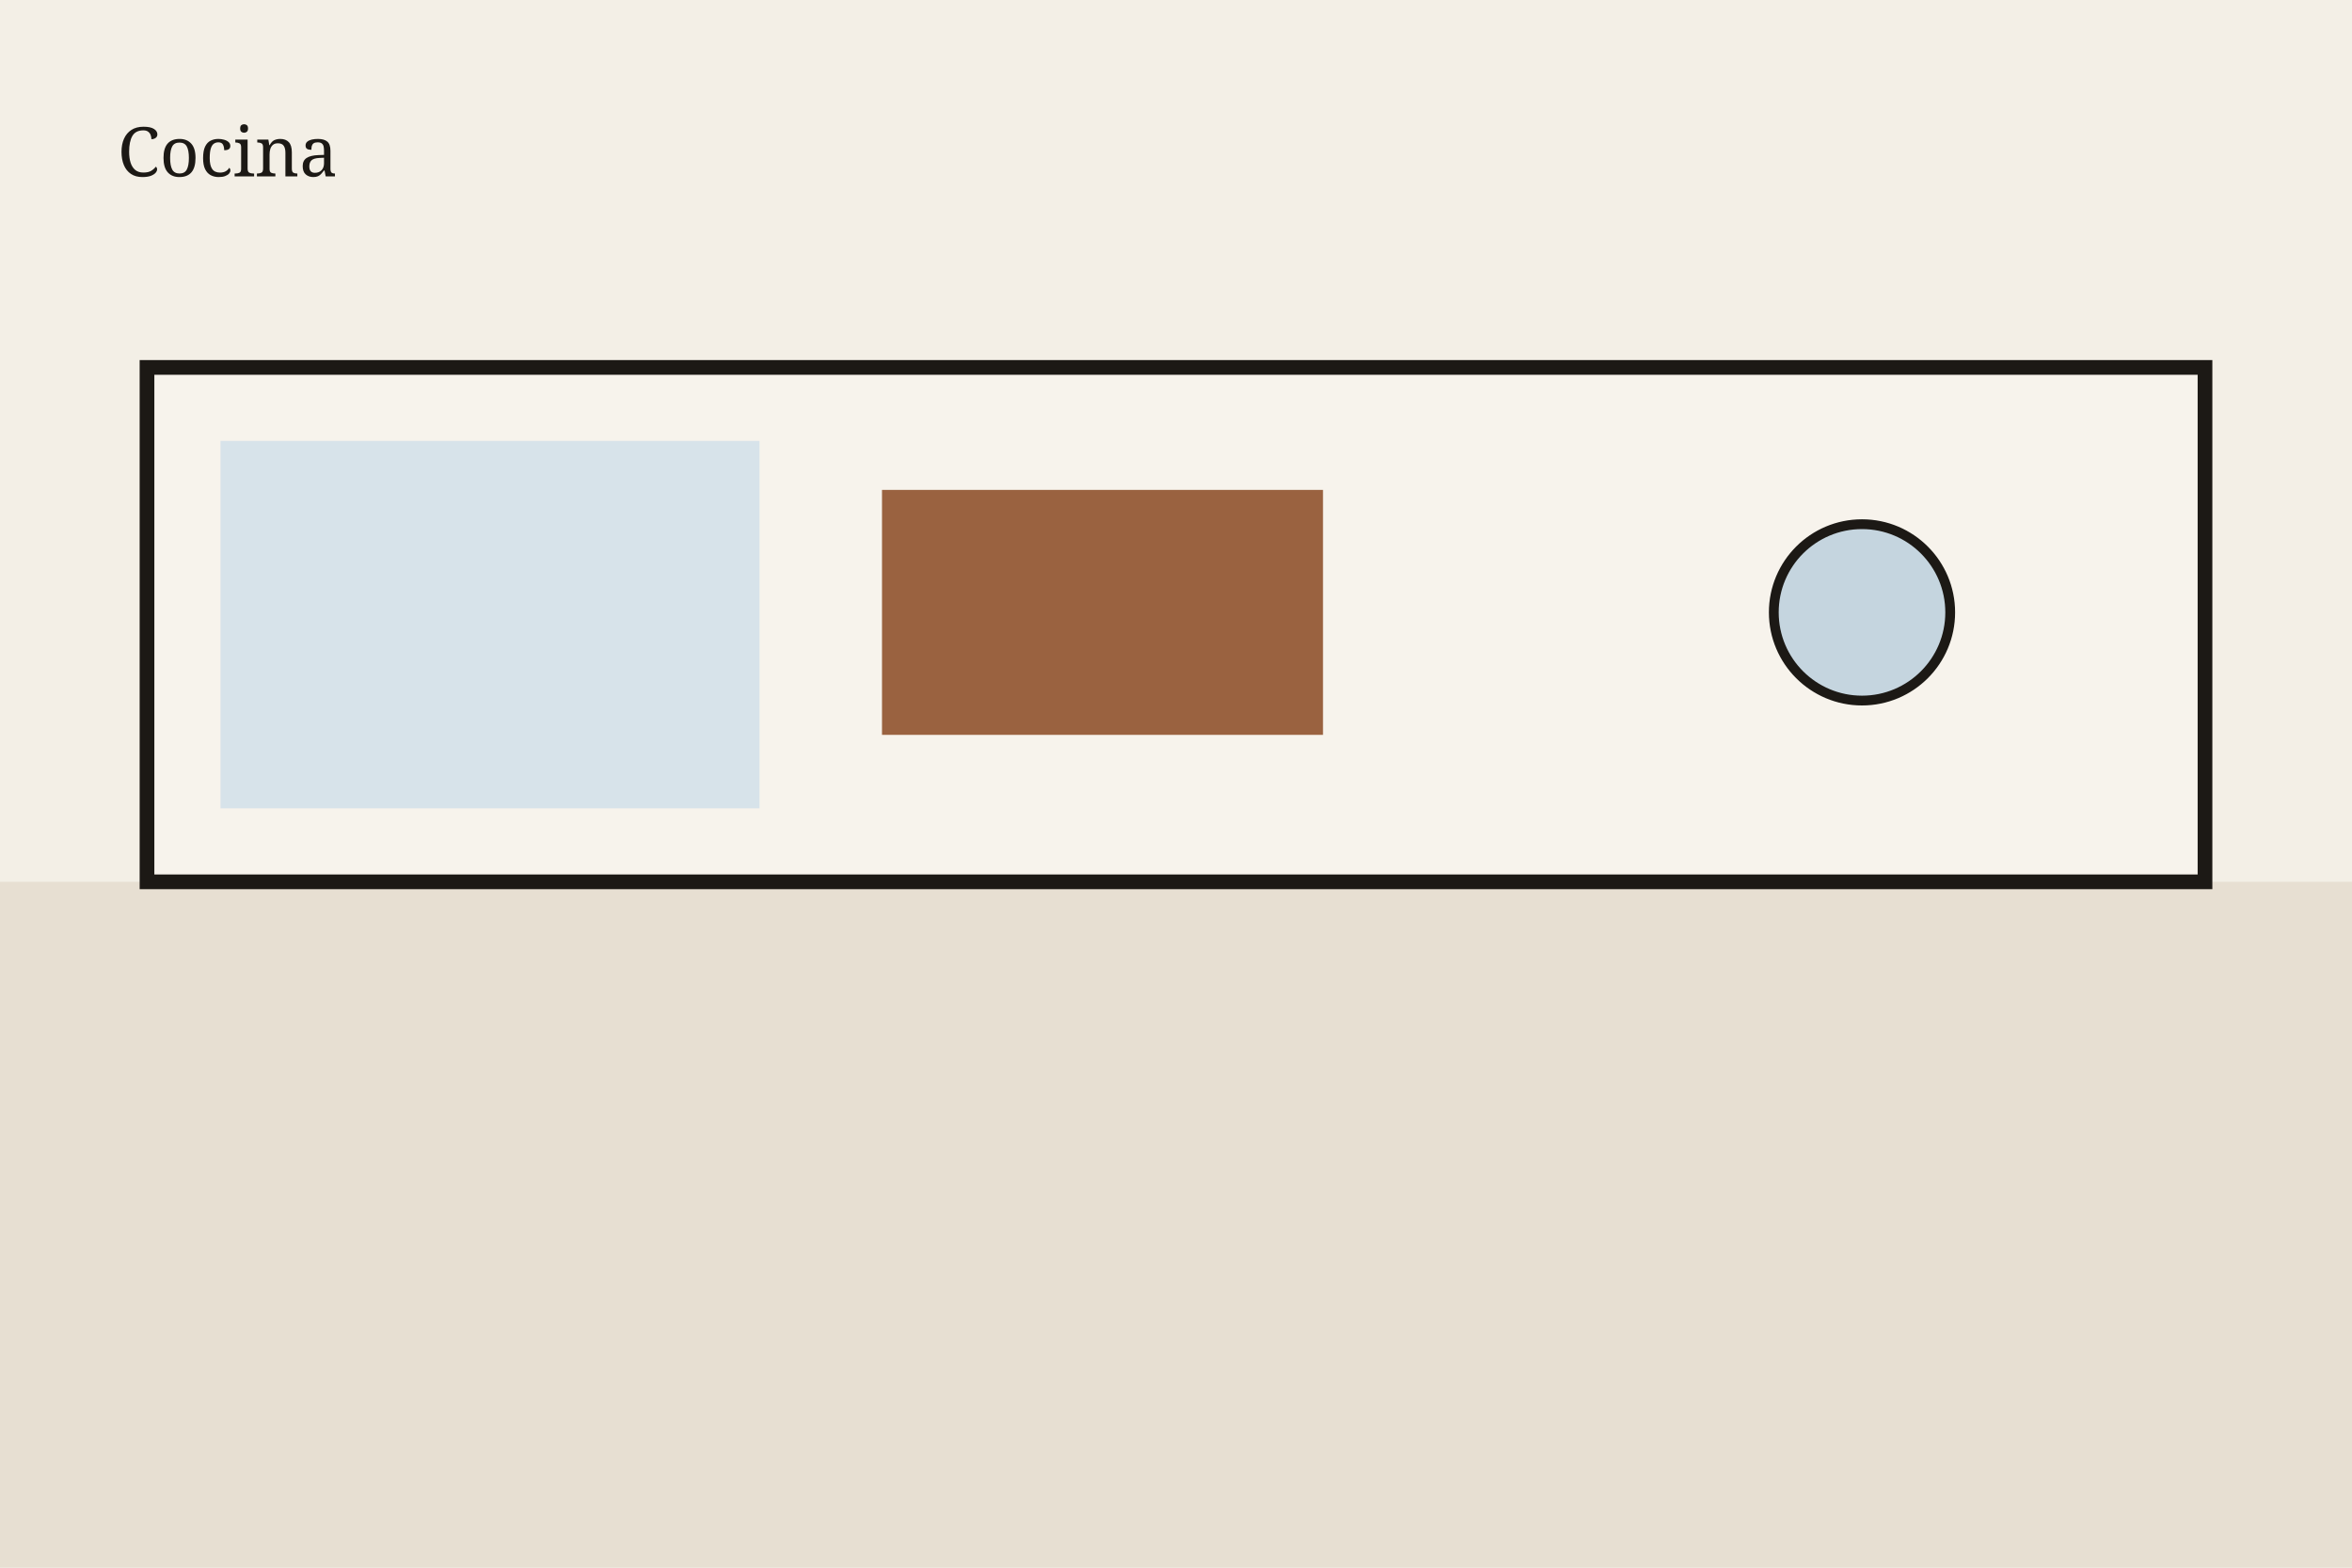
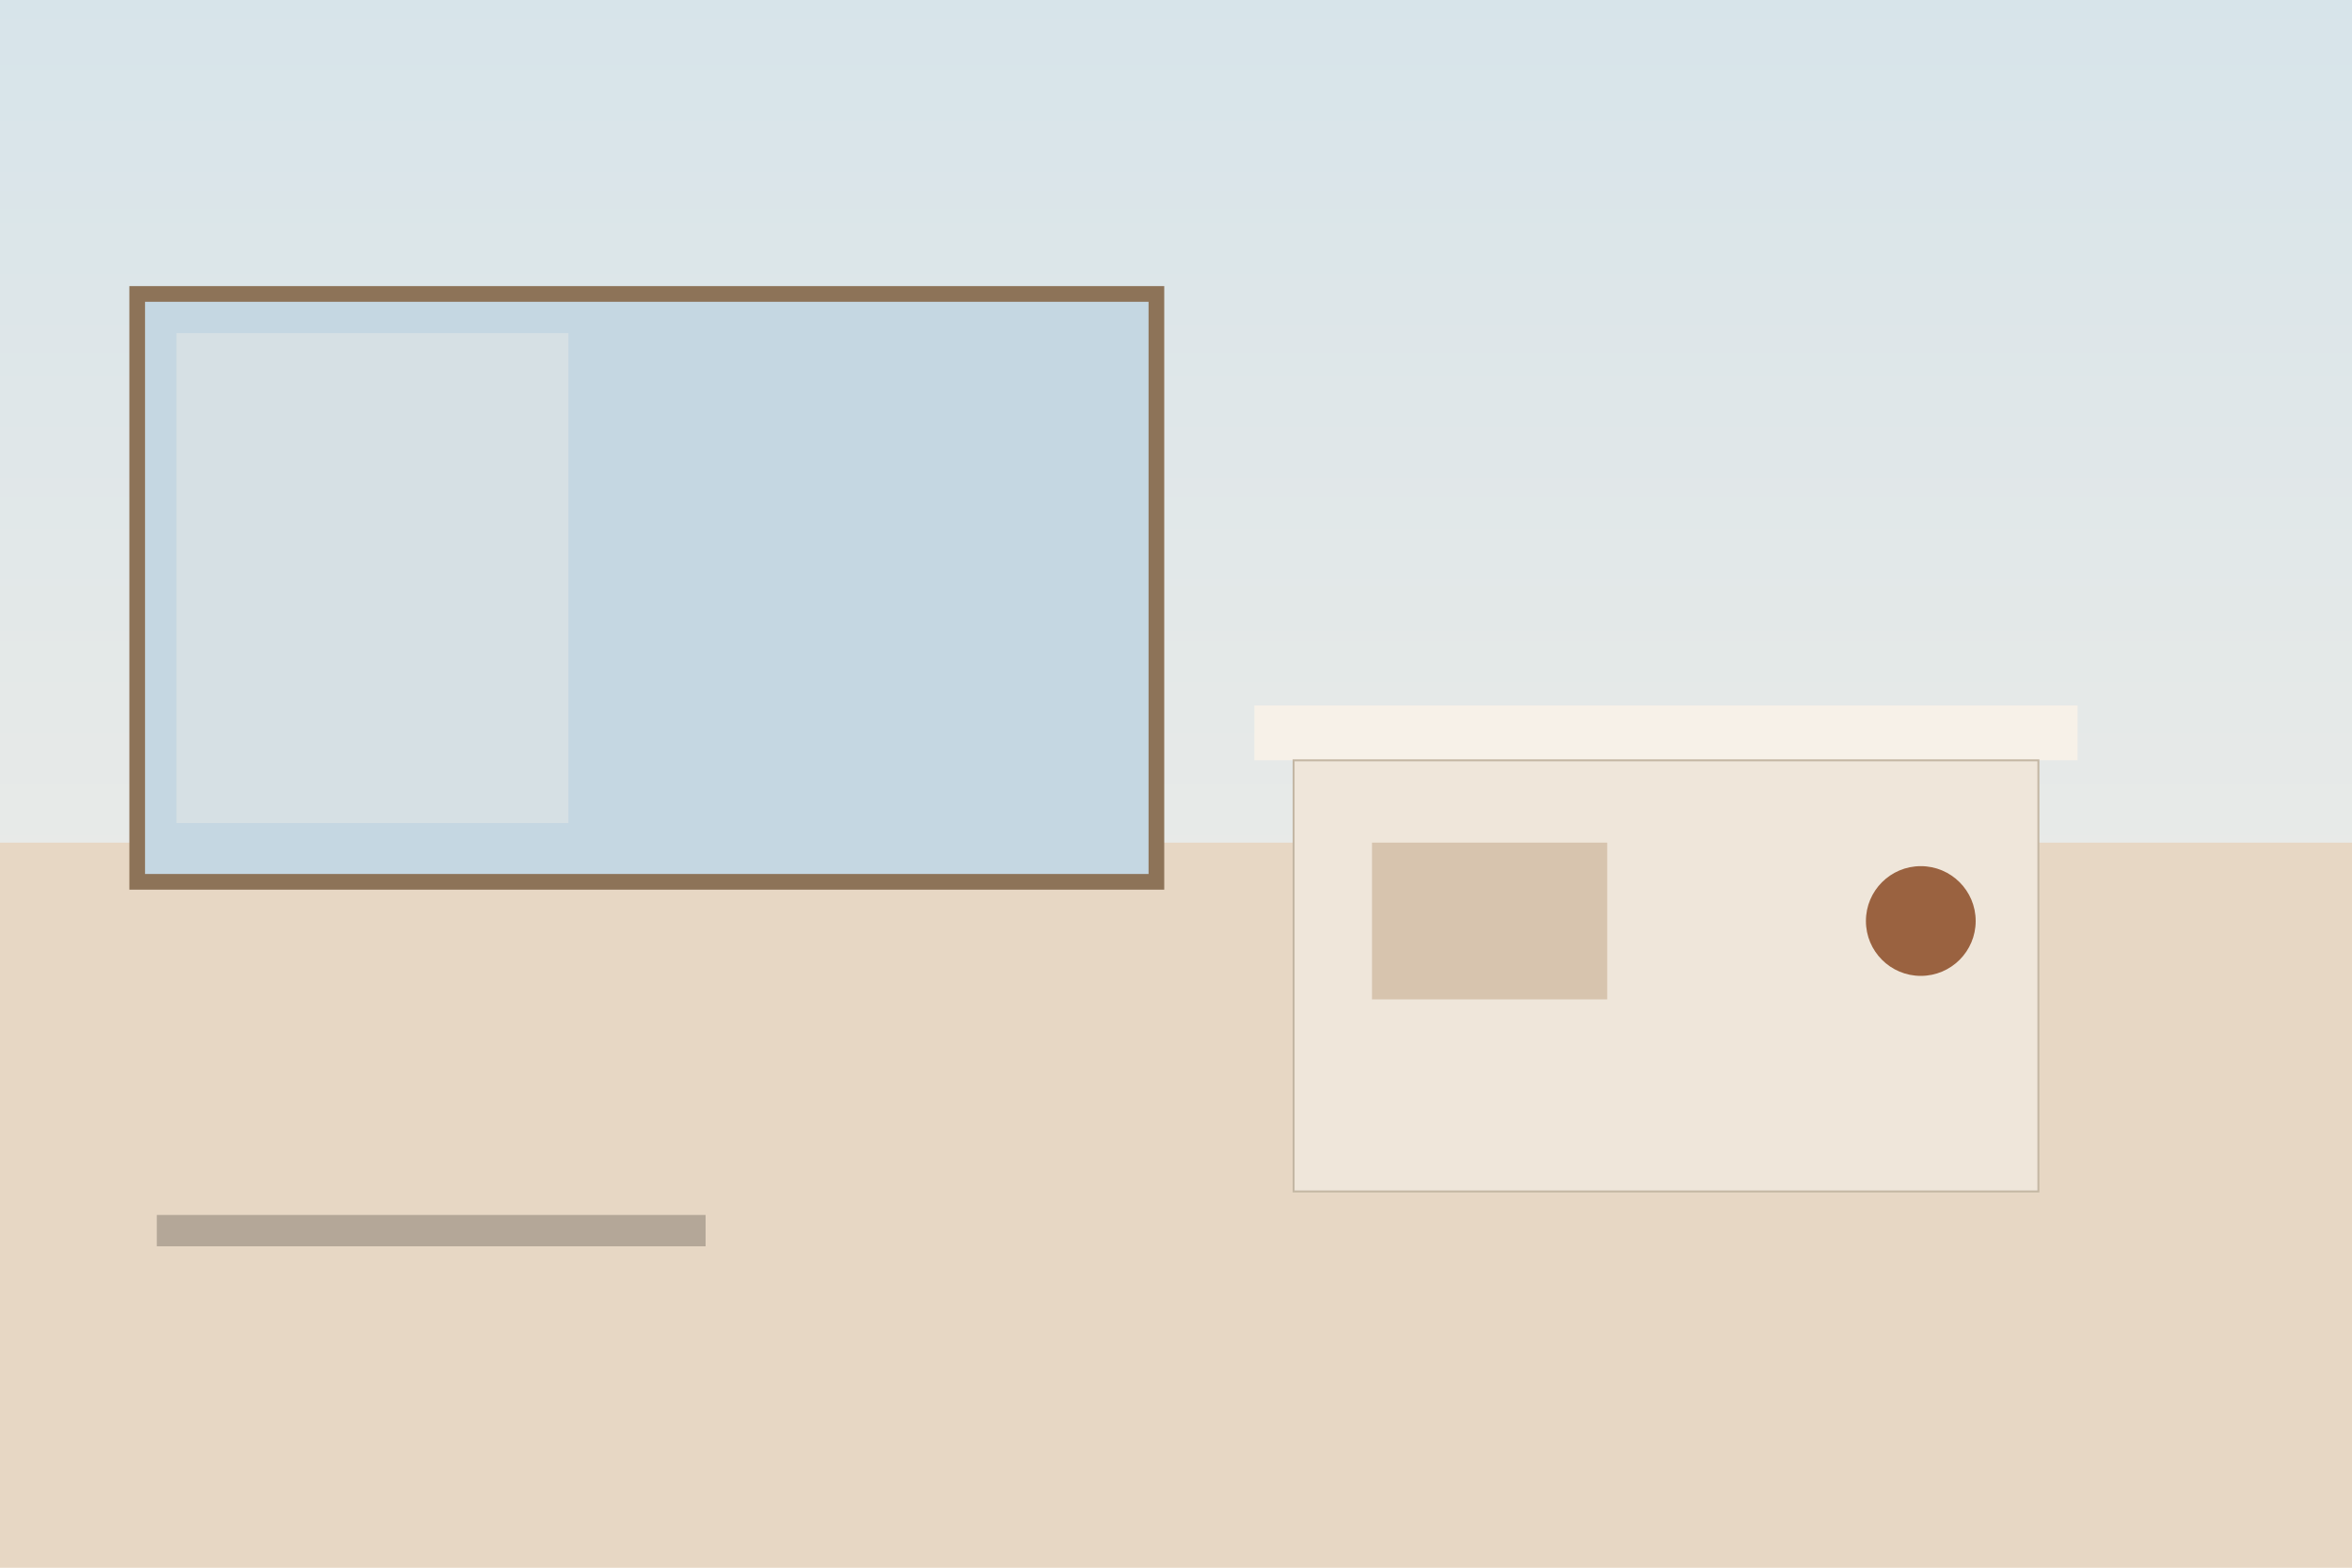
- <svg xmlns="http://www.w3.org/2000/svg" width="960" height="640" viewBox="0 0 960 640">
-   <rect width="960" height="640" fill="#f3efe6" />
-   <rect x="0" y="360" width="960" height="280" fill="#e7dfd2" />
-   <rect x="60" y="150" width="840" height="210" fill="#f7f3ec" stroke="#1c1915" stroke-width="6" />
-   <rect x="90" y="180" width="220" height="150" fill="#d7e3ea" />
-   <rect x="360" y="200" width="180" height="100" fill="#9a6240" />
-   <circle cx="760" cy="250" r="36" fill="#c5d5df" stroke="#1c1915" stroke-width="4" />
-   <text x="48" y="72" font-family="Georgia, serif" font-size="28" fill="#1c1915">Cocina</text>
+ <svg xmlns="http://www.w3.org/2000/svg" width="1200" height="800" viewBox="0 0 1200 800">
+   <defs>
+     <linearGradient id="sky" x1="0" y1="0" x2="0" y2="1">
+       <stop offset="0" stop-color="#d7e4ea" />
+       <stop offset="1" stop-color="#f6efe6" />
+     </linearGradient>
+   </defs>
+   <rect width="1200" height="800" fill="url(#sky)" />
+   <rect y="430" width="1200" height="370" fill="#e7d7c4" />
+   <rect x="70" y="150" width="520" height="300" fill="#c5d7e2" stroke="#8d7358" stroke-width="8" />
+   <rect x="90" y="170" width="200" height="250" fill="#f7f1e8" opacity="0.35" />
+   <rect x="640" y="360" width="420" height="28" fill="#f7f1e8" />
+   <rect x="660" y="388" width="380" height="220" fill="#efe6da" stroke="#c4b7a4" />
+   <rect x="700" y="430" width="120" height="80" fill="#d7c4ae" />
+   <circle cx="980" cy="470" r="28" fill="#9a6240" />
+   <rect x="80" y="620" width="280" height="16" fill="#1c1915" opacity="0.25" />
</svg>
